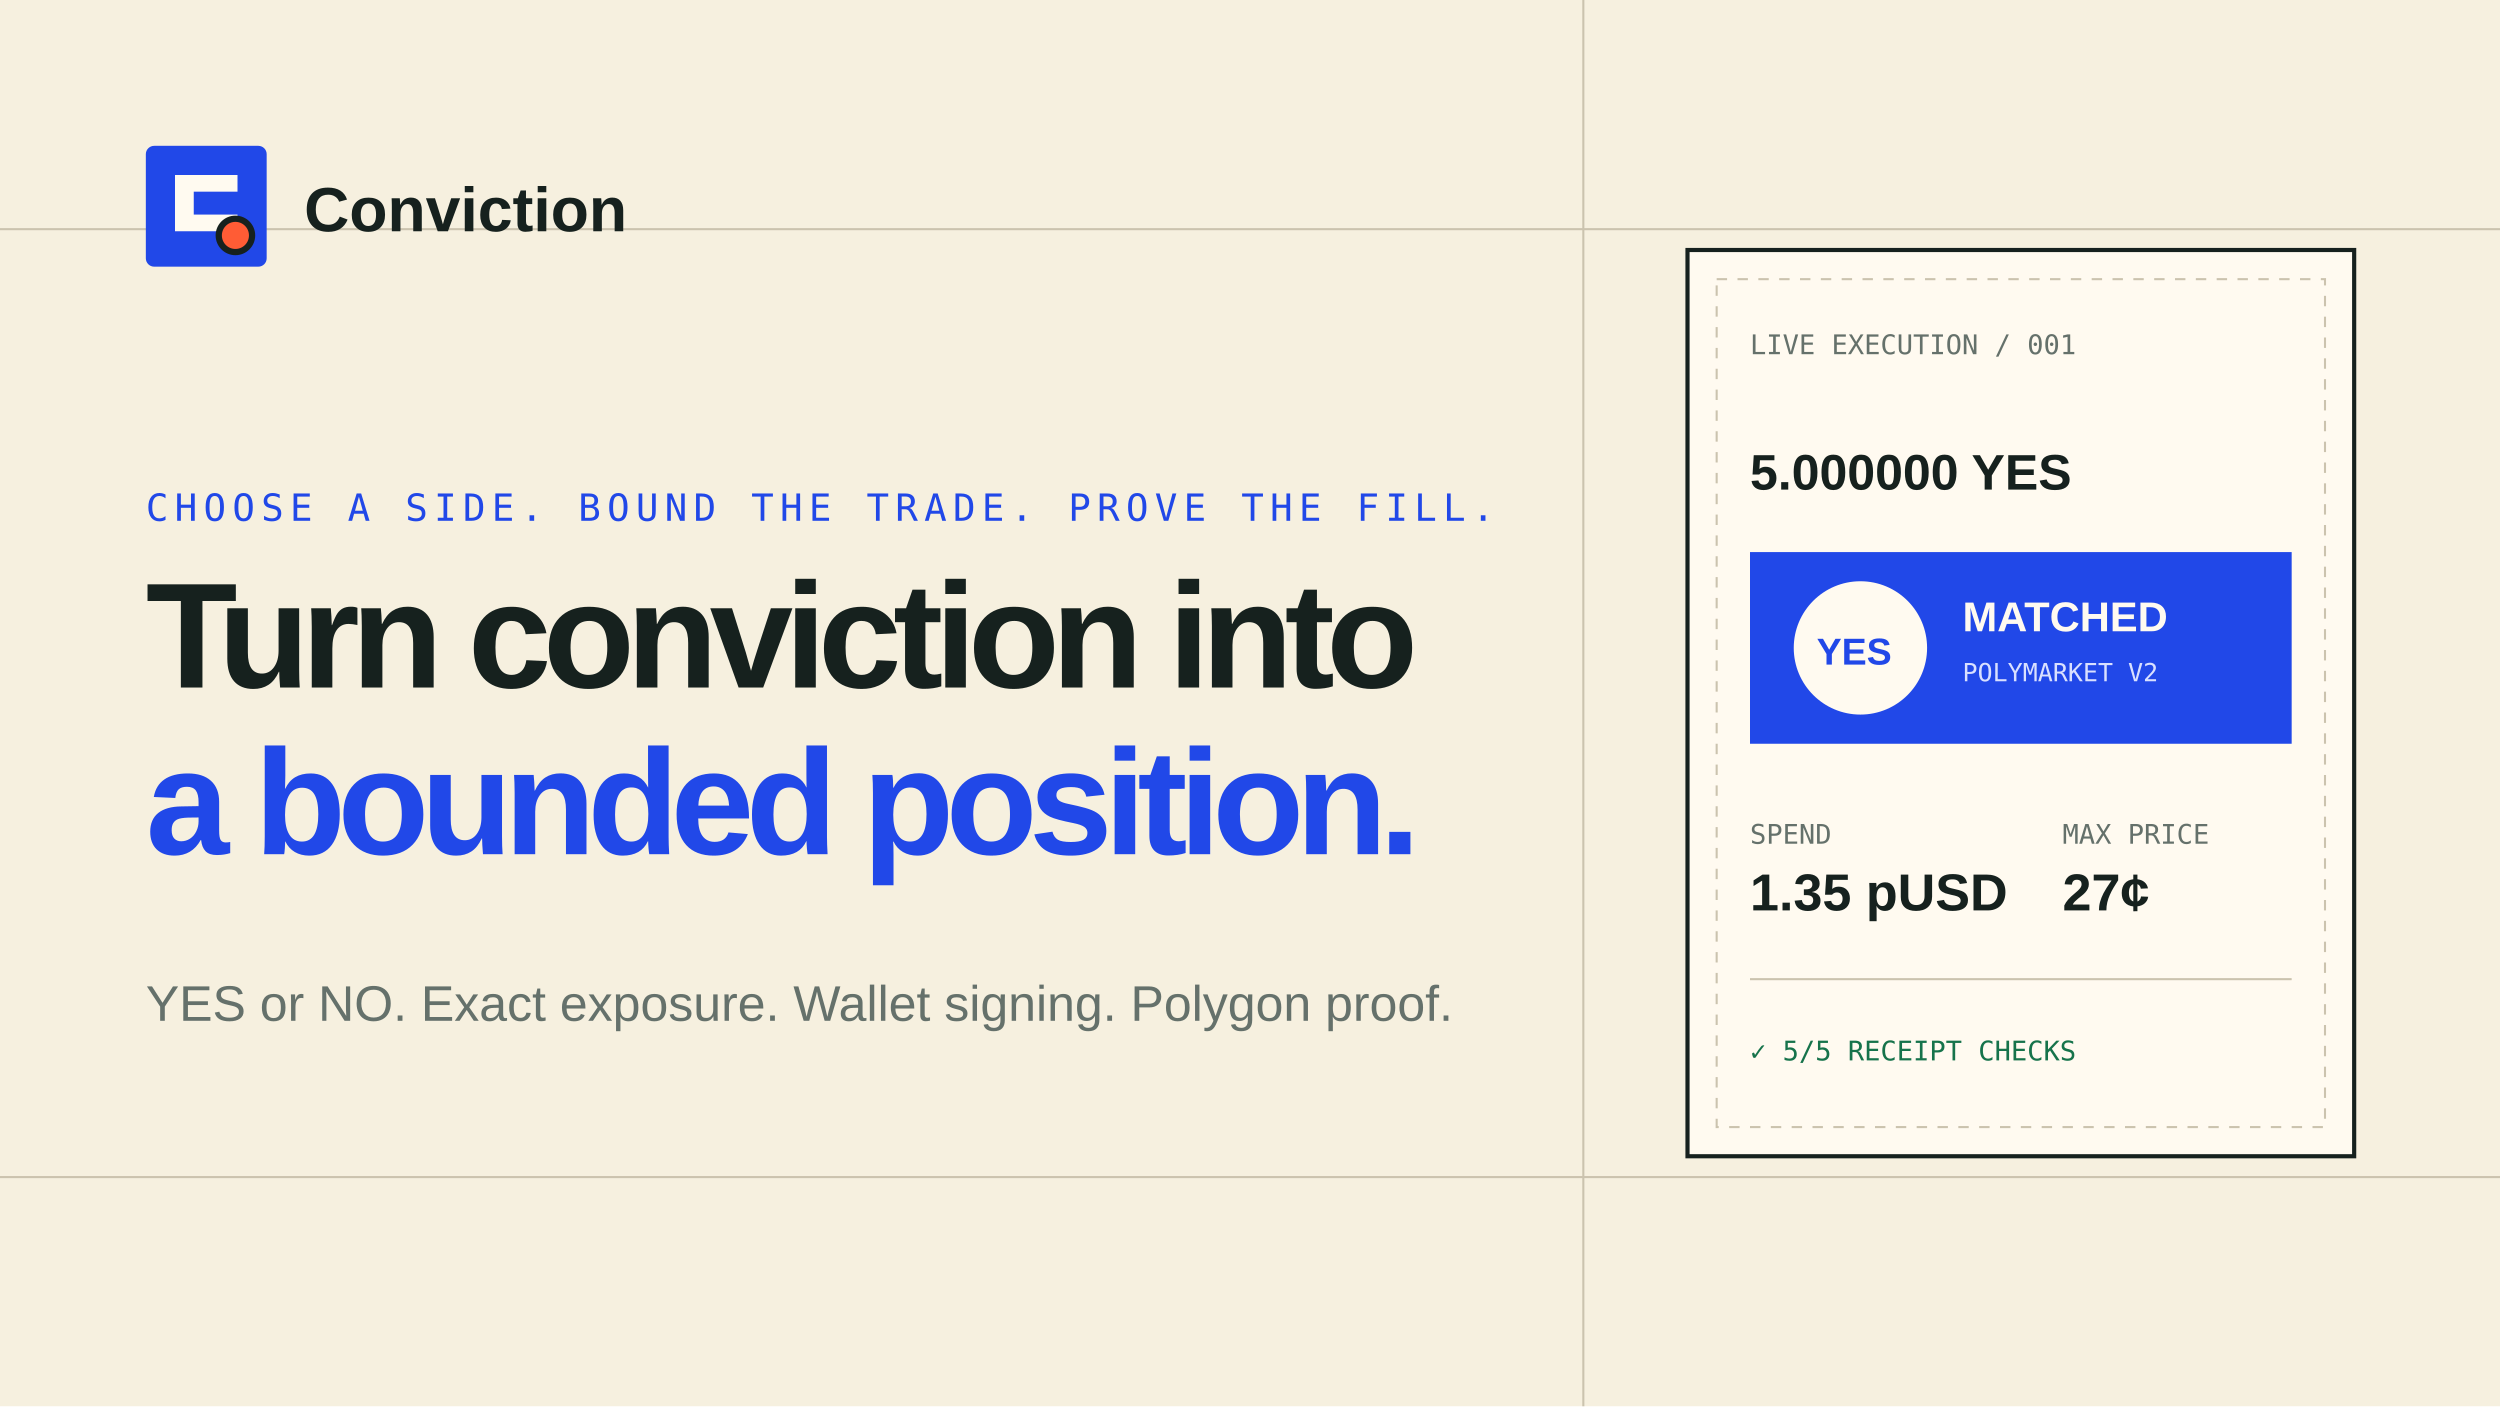
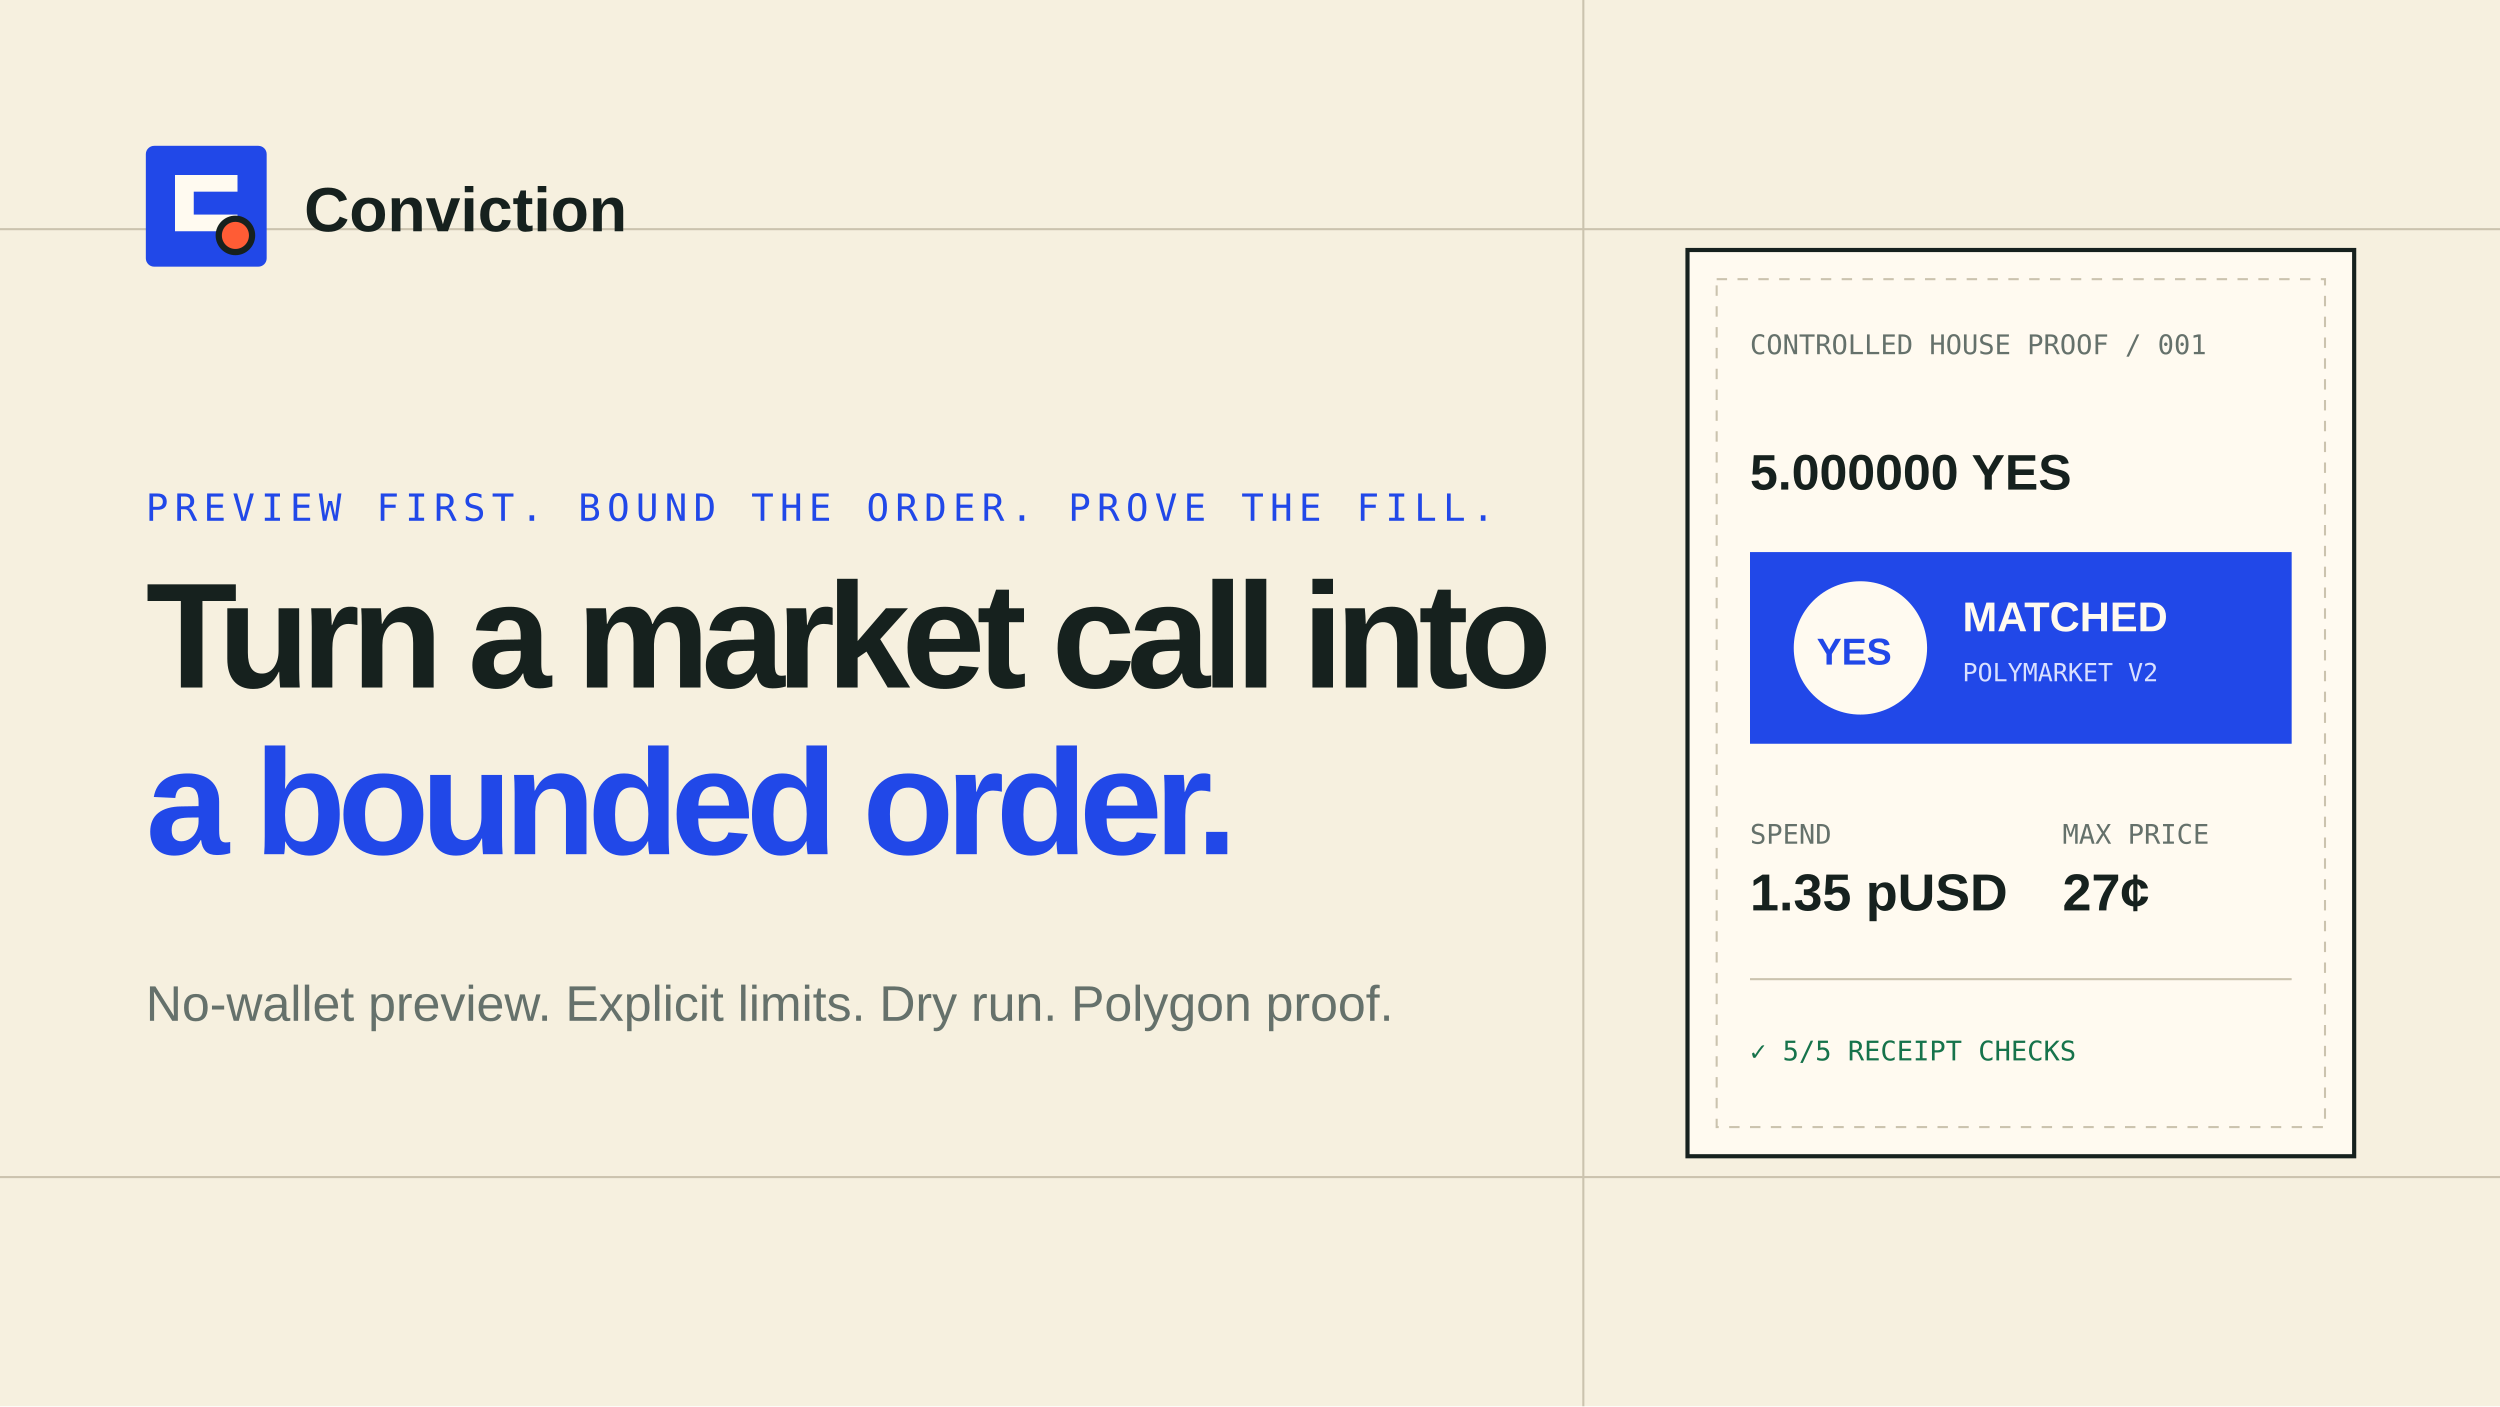
<svg xmlns="http://www.w3.org/2000/svg" width="1200" height="675" viewBox="0 0 1200 675">
  <rect width="1200" height="675" fill="#f6f0df" />
  <path d="M0 110h1200M0 565h1200" stroke="#cbc3ae" />
  <path d="M760 0v675" stroke="#cbc3ae" />
  <g transform="translate(70 70)">
    <rect width="58" height="58" rx="4" fill="#2148e8" />
    <path d="M14 14h30v8H23v11h21v8H14z" fill="#fffaf0" />
    <circle cx="43" cy="43" r="8" fill="#ff5c35" stroke="#16211e" stroke-width="3" />
    <text x="76" y="41" font-family="Manrope,Arial,sans-serif" font-size="30" font-weight="800" fill="#16211e">Conviction</text>
  </g>
-   <text x="70" y="250" font-family="DM Mono,monospace" font-size="18" font-weight="500" letter-spacing="3" fill="#2148e8">CHOOSE A SIDE. BOUND THE TRADE. PROVE THE FILL.</text>
-   <text x="70" y="330" font-family="Manrope,Arial,sans-serif" font-size="72" font-weight="800" letter-spacing="-4" fill="#16211e">Turn conviction into</text>
-   <text x="70" y="410" font-family="Manrope,Arial,sans-serif" font-size="72" font-weight="800" letter-spacing="-4" fill="#2148e8">a bounded position.</text>
-   <text x="70" y="490" font-family="Manrope,Arial,sans-serif" font-size="24" fill="#65716b">YES or NO. Exact exposure. Wallet signing. Polygon proof.</text>
+   <text x="70" y="250" font-family="DM Mono,monospace" font-size="18" font-weight="500" letter-spacing="3" fill="#2148e8">PREVIEW FIRST. BOUND THE ORDER. PROVE THE FILL.</text>
+   <text x="70" y="330" font-family="Manrope,Arial,sans-serif" font-size="72" font-weight="800" letter-spacing="-4" fill="#16211e">Turn a market call into</text>
+   <text x="70" y="410" font-family="Manrope,Arial,sans-serif" font-size="72" font-weight="800" letter-spacing="-4" fill="#2148e8">a bounded order.</text>
+   <text x="70" y="490" font-family="Manrope,Arial,sans-serif" font-size="24" fill="#65716b">No-wallet preview. Explicit limits. Dry run. Polygon proof.</text>
  <g transform="translate(810 120)">
    <rect width="320" height="435" fill="#fffaf0" stroke="#16211e" stroke-width="2" />
    <rect x="14" y="14" width="292" height="407" fill="none" stroke="#cbc3ae" stroke-dasharray="5 5" />
-     <text x="30" y="50" font-family="DM Mono,monospace" font-size="13" fill="#65716b">LIVE EXECUTION / 001</text>
+     <text x="30" y="50" font-family="DM Mono,monospace" font-size="13" fill="#65716b">CONTROLLED HOUSE PROOF / 001</text>
    <text x="30" y="115" font-family="Manrope,Arial,sans-serif" font-size="24" font-weight="800" fill="#16211e">5.000000 YES</text>
    <rect x="30" y="145" width="260" height="92" fill="#2148e8" />
    <circle cx="83" cy="191" r="32" fill="#fffaf0" />
    <text x="62" y="199" font-family="Manrope,Arial,sans-serif" font-size="18" font-weight="900" fill="#2148e8">YES</text>
    <text x="132" y="183" font-family="Manrope,Arial,sans-serif" font-size="20" font-weight="800" fill="#fffaf0">MATCHED</text>
    <text x="132" y="207" font-family="DM Mono,monospace" font-size="12" fill="#d9e0ff">POLYMARKET V2</text>
    <text x="30" y="285" font-family="DM Mono,monospace" font-size="13" fill="#65716b">SPEND</text>
    <text x="30" y="317" font-family="Manrope,Arial,sans-serif" font-size="25" font-weight="800" fill="#16211e">1.35 pUSD</text>
    <text x="180" y="285" font-family="DM Mono,monospace" font-size="13" fill="#65716b">MAX PRICE</text>
    <text x="180" y="317" font-family="Manrope,Arial,sans-serif" font-size="25" font-weight="800" fill="#16211e">27¢</text>
    <line x1="30" y1="350" x2="290" y2="350" stroke="#cbc3ae" />
    <text x="30" y="389" font-family="DM Mono,monospace" font-size="13" fill="#16734b">✓ 5/5 RECEIPT CHECKS</text>
  </g>
</svg>
